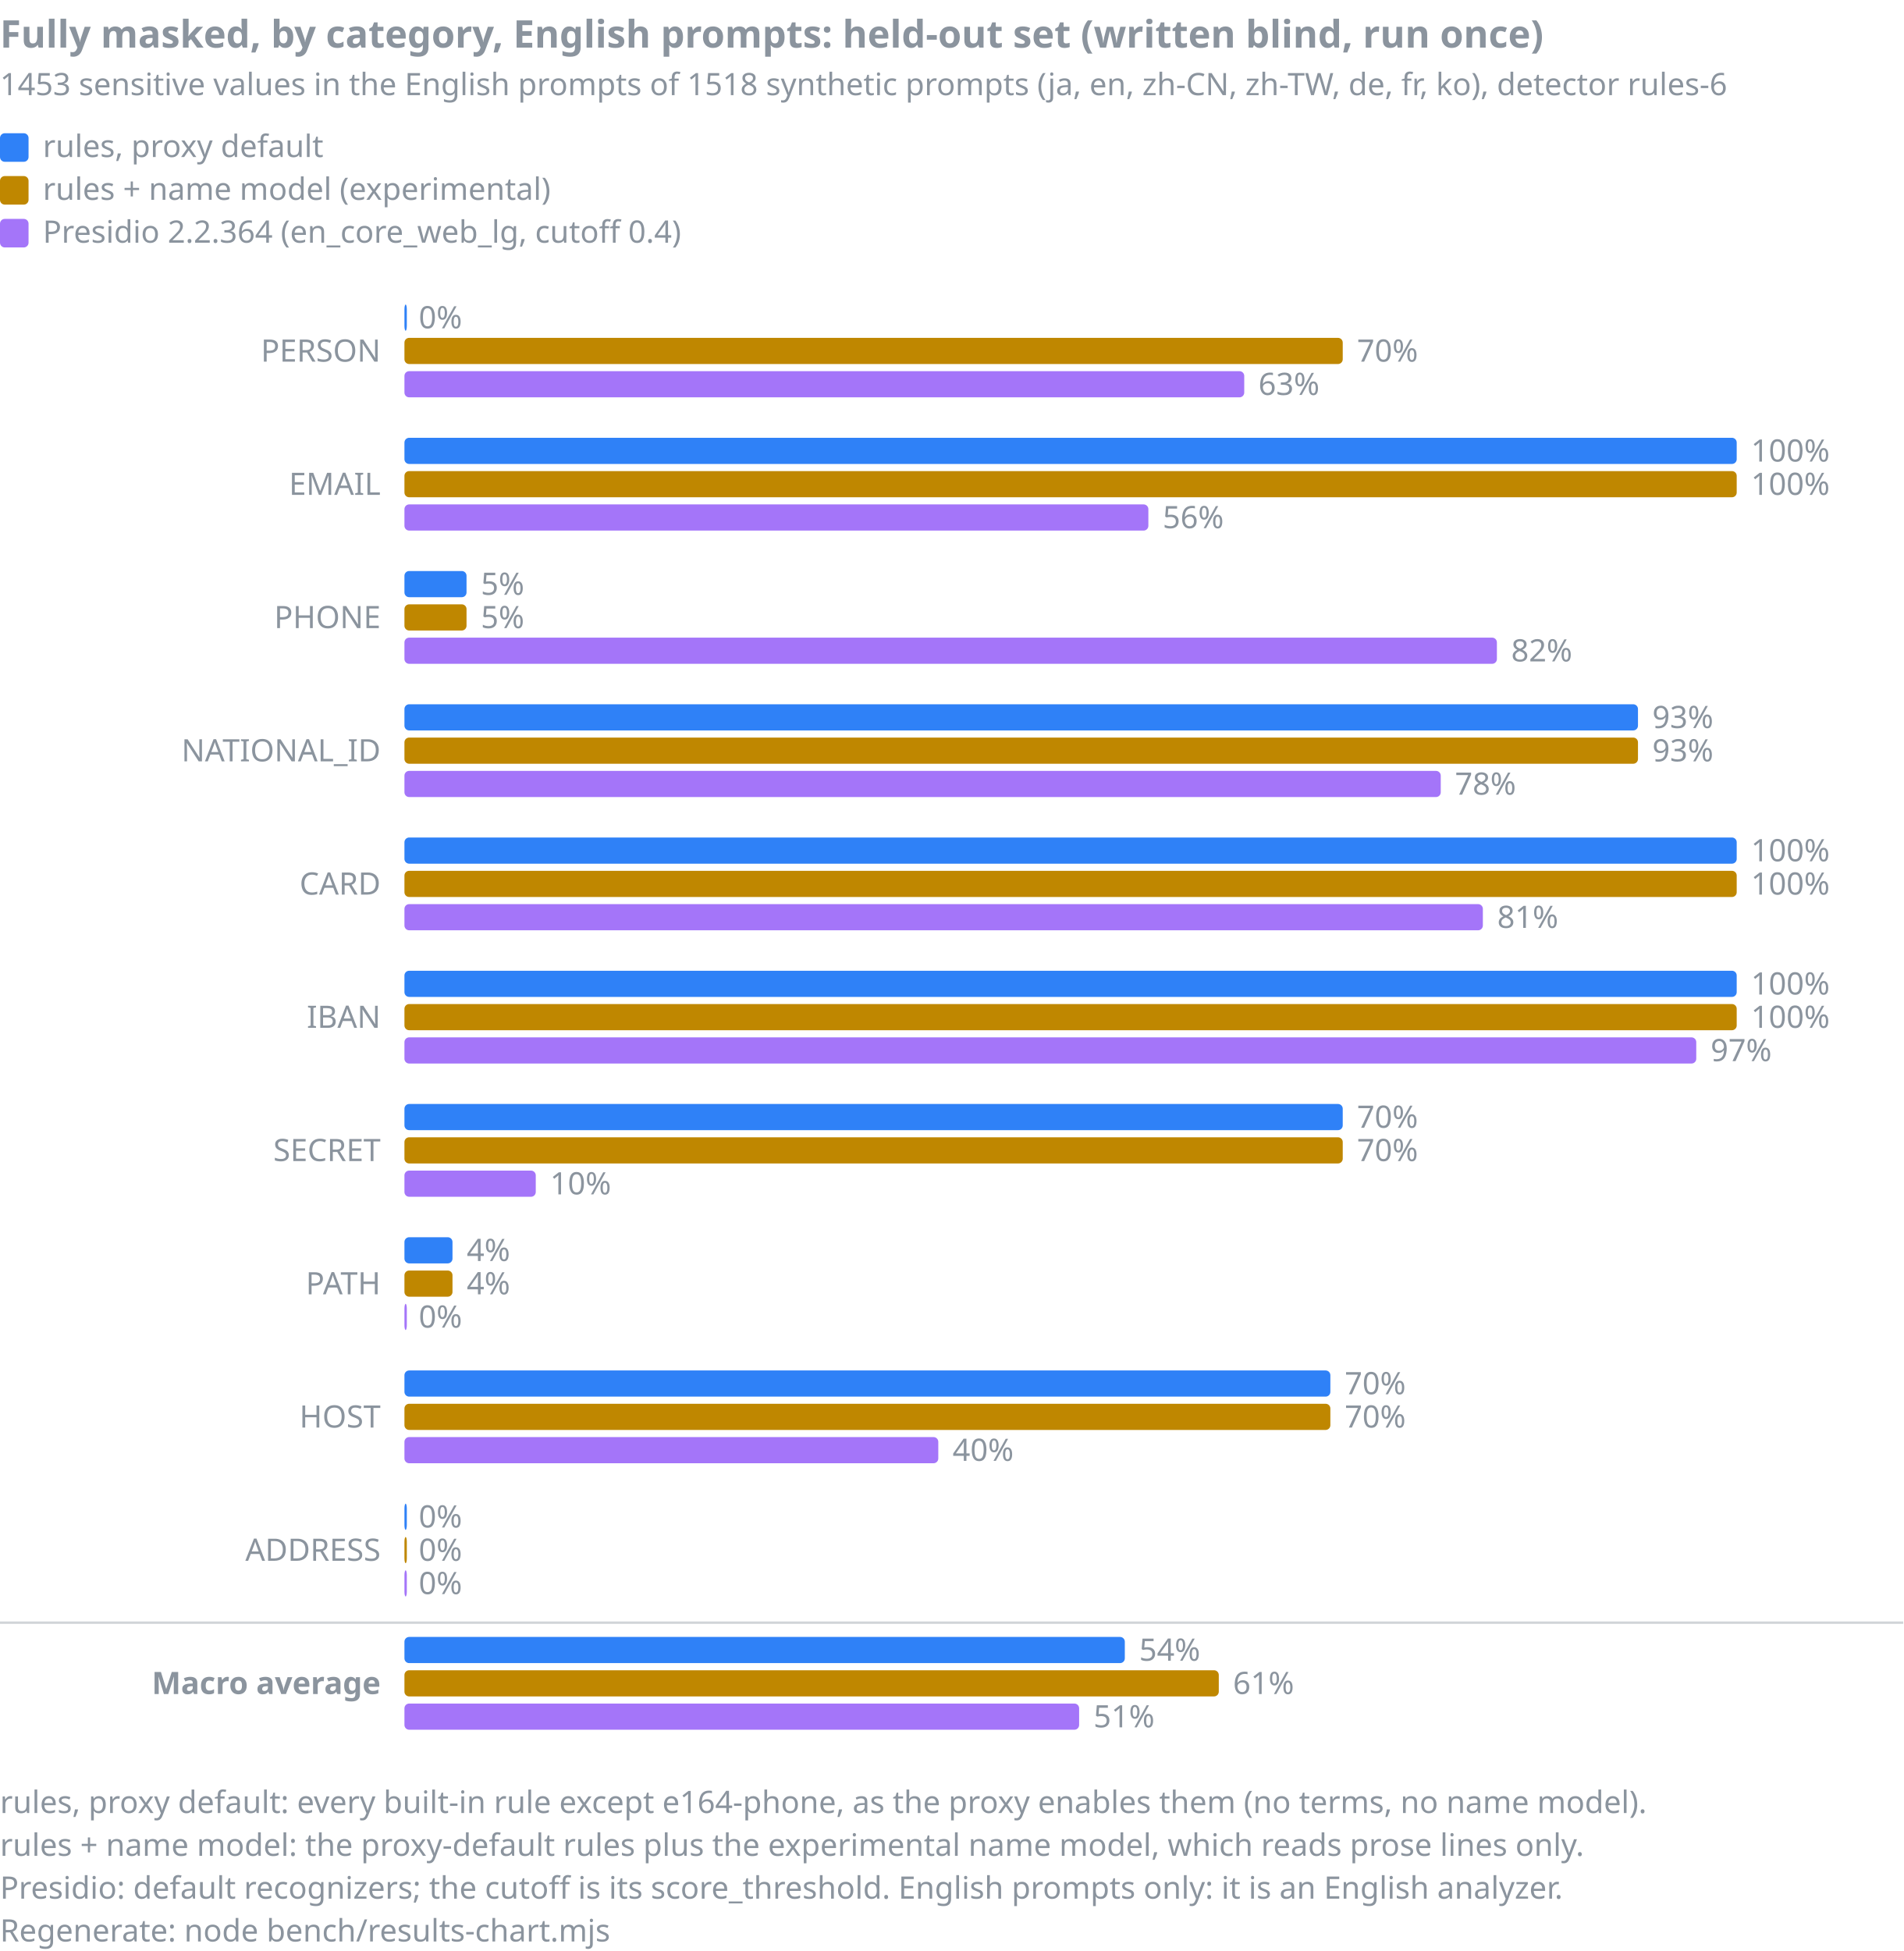
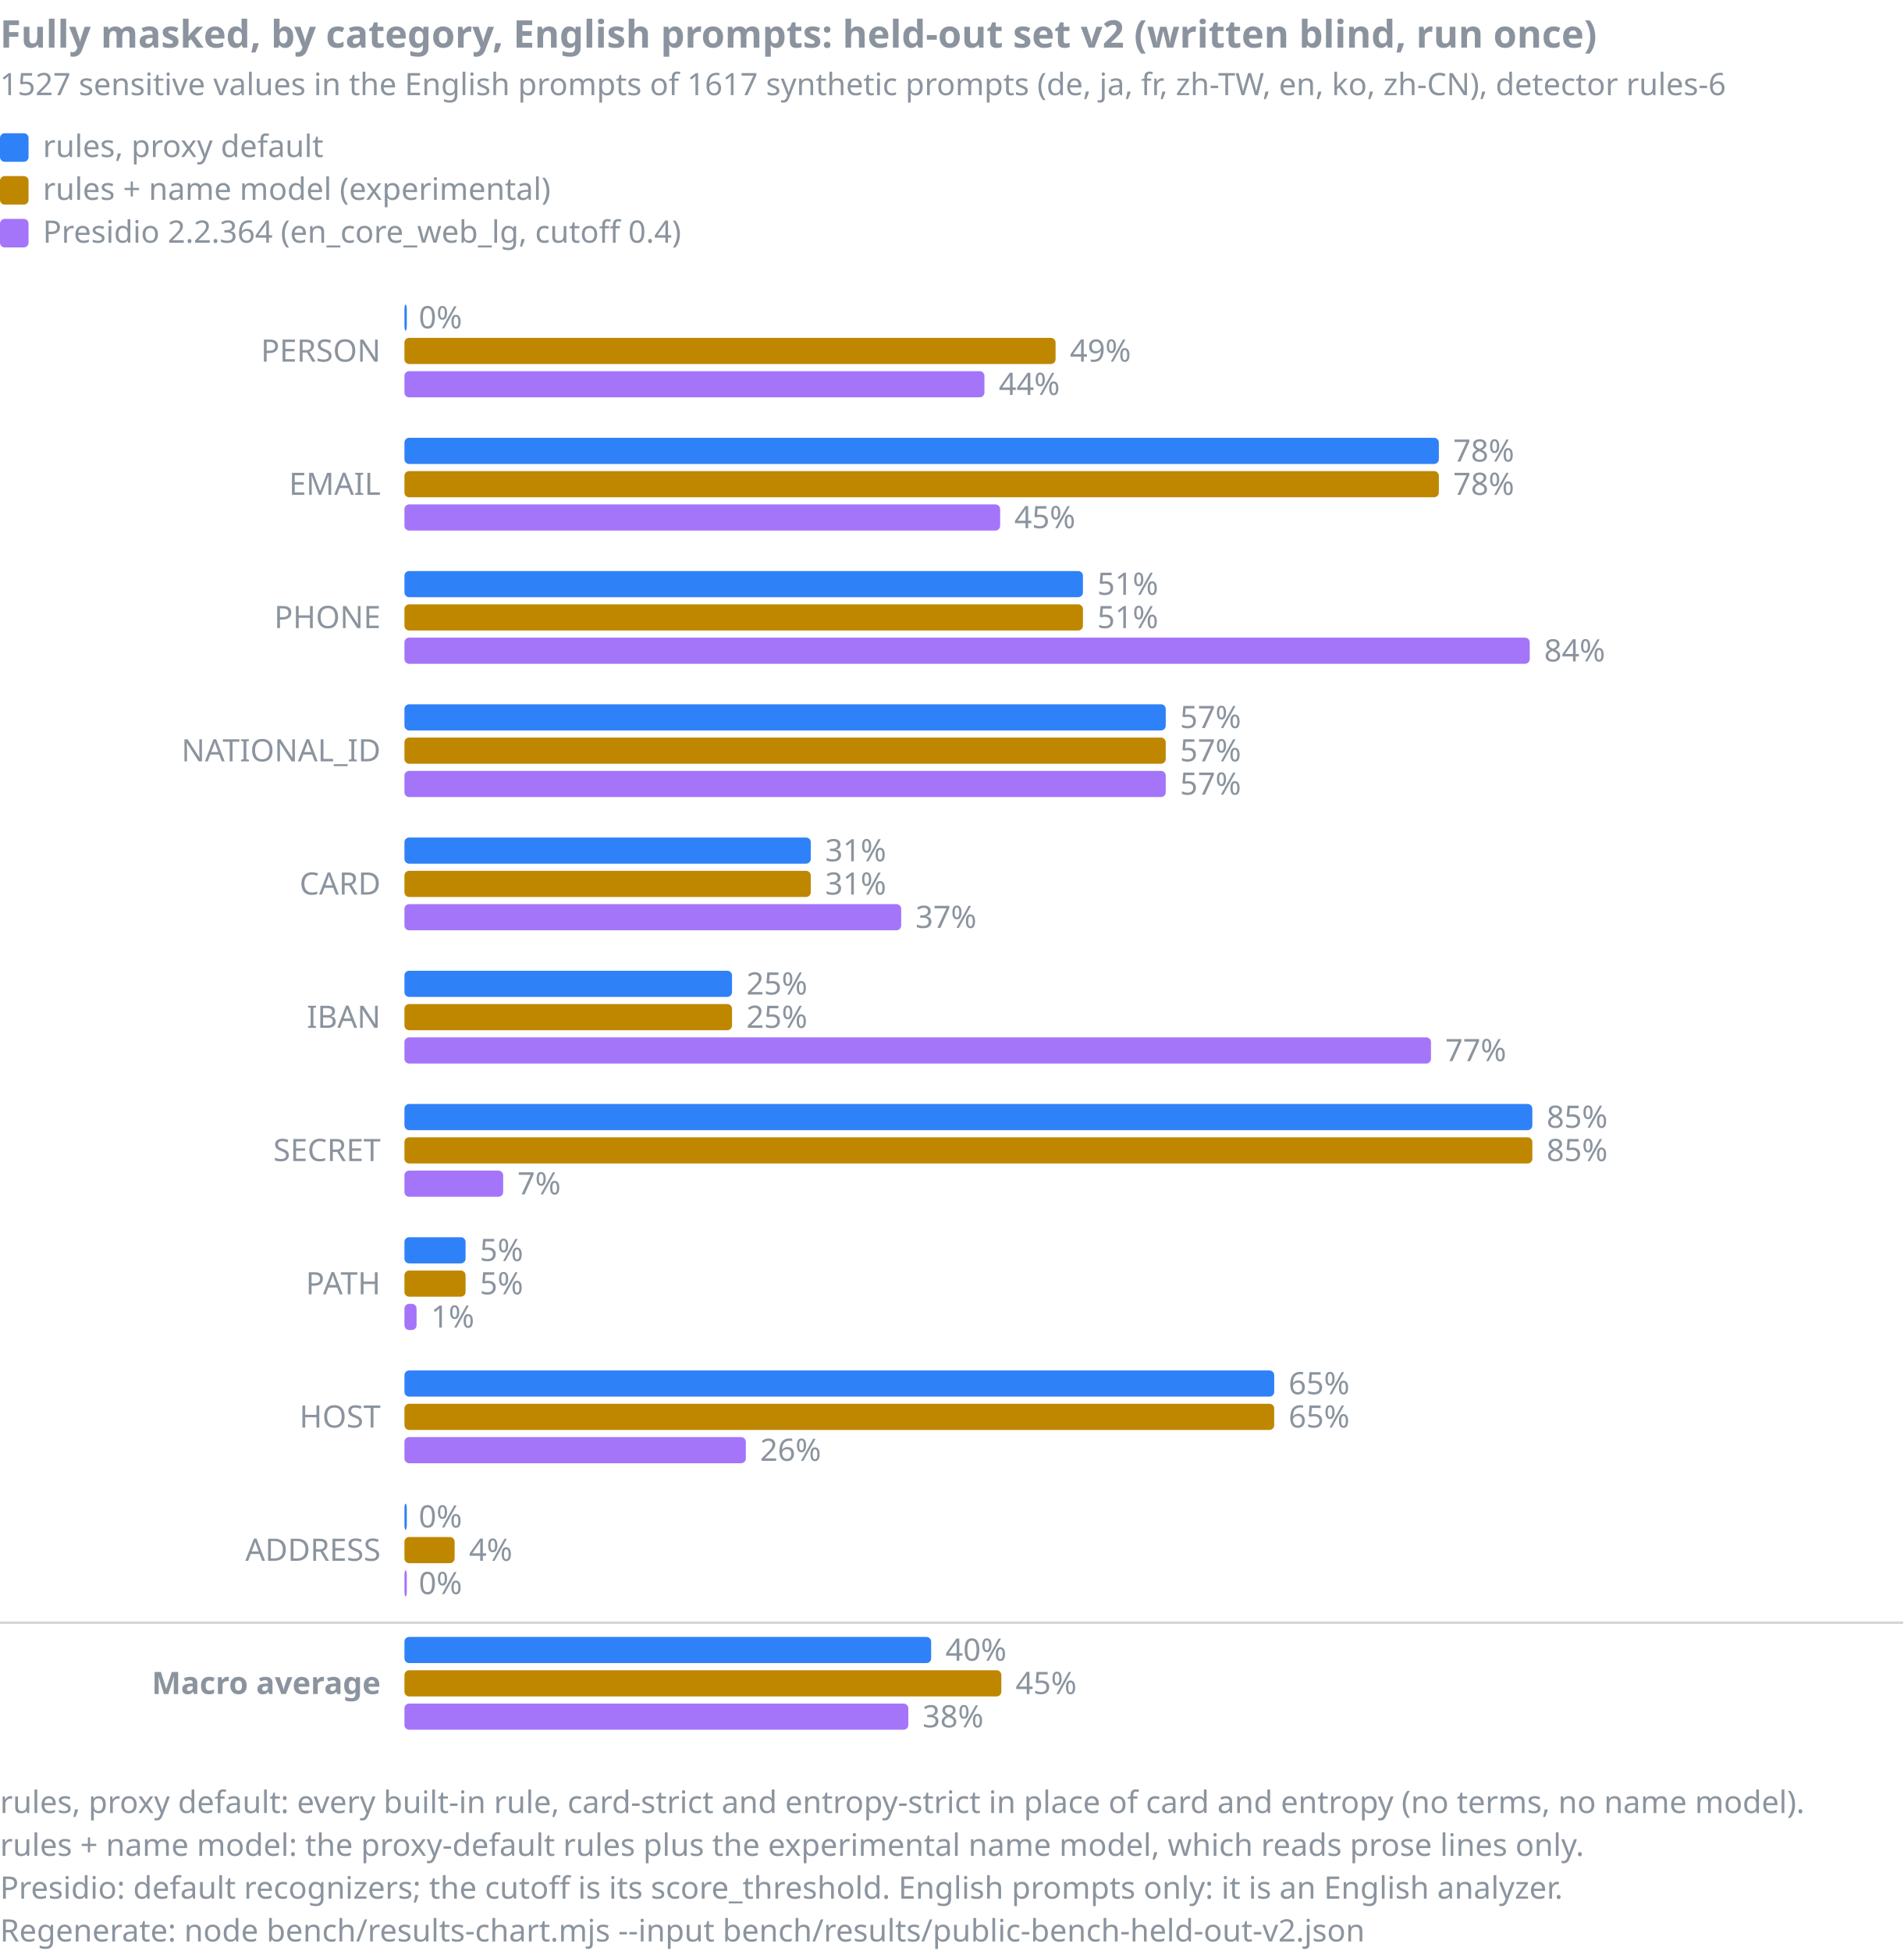
<svg xmlns="http://www.w3.org/2000/svg" viewBox="0 0 800 820" width="800" height="820" role="img" aria-labelledby="t">
  <style>text{font-family:-apple-system,BlinkMacSystemFont,"Segoe UI","Noto Sans",Helvetica,Arial,sans-serif;fill:#8b949e;font-size:13px}.h{font-size:16px;font-weight:600}.b{font-weight:600}</style>
-   <text x="0" y="20" class="h">Fully masked, by category, English prompts: held-out set (written blind, run once)</text>
-   <text x="0" y="40">1453 sensitive values in the English prompts of 1518 synthetic prompts (ja, en, zh-CN, zh-TW, de, fr, ko), detector rules-6</text>
+   <text x="0" y="20" class="h">Fully masked, by category, English prompts: held-out set v2 (written blind, run once)</text>
+   <text x="0" y="40">1527 sensitive values in the English prompts of 1617 synthetic prompts (de, ja, fr, zh-TW, en, ko, zh-CN), detector rules-6</text>
  <rect x="0" y="56" width="12" height="12" rx="2" fill="#2f81f7" />
  <text x="18" y="66">rules, proxy default</text>
  <rect x="0" y="74" width="12" height="12" rx="2" fill="#bf8700" />
  <text x="18" y="84">rules + name model (experimental)</text>
  <rect x="0" y="92" width="12" height="12" rx="2" fill="#a475f9" />
  <text x="18" y="102">Presidio 2.2.364 (en_core_web_lg, cutoff 0.4)</text>
  <text x="160" y="152" text-anchor="end">PERSON</text>
  <rect x="170" y="128" width="1.0" height="11" rx="2" fill="#2f81f7" />
  <text x="176" y="138" font-size="11">0%</text>
-   <rect x="170" y="142" width="394.4" height="11" rx="2" fill="#bf8700" />
-   <text x="570.366" y="152" font-size="11">70%</text>
-   <rect x="170" y="156" width="353.0" height="11" rx="2" fill="#a475f9" />
-   <text x="528.958" y="166" font-size="11">63%</text>
+   <rect x="170" y="142" width="273.7" height="11" rx="2" fill="#bf8700" />
+   <text x="449.708" y="152" font-size="11">49%</text>
+   <rect x="170" y="156" width="243.8" height="11" rx="2" fill="#a475f9" />
+   <text x="419.82" y="166" font-size="11">44%</text>
  <text x="160" y="208" text-anchor="end">EMAIL</text>
-   <rect x="170" y="184" width="560.0" height="11" rx="2" fill="#2f81f7" />
-   <text x="736" y="194" font-size="11">100%</text>
-   <rect x="170" y="198" width="560.0" height="11" rx="2" fill="#bf8700" />
-   <text x="736" y="208" font-size="11">100%</text>
-   <rect x="170" y="212" width="312.7" height="11" rx="2" fill="#a475f9" />
-   <text x="488.727" y="222" font-size="11">56%</text>
+   <rect x="170" y="184" width="434.8" height="11" rx="2" fill="#2f81f7" />
+   <text x="610.824" y="194" font-size="11">78%</text>
+   <rect x="170" y="198" width="434.8" height="11" rx="2" fill="#bf8700" />
+   <text x="610.824" y="208" font-size="11">78%</text>
+   <rect x="170" y="212" width="250.4" height="11" rx="2" fill="#a475f9" />
+   <text x="426.353" y="222" font-size="11">45%</text>
  <text x="160" y="264" text-anchor="end">PHONE</text>
-   <rect x="170" y="240" width="26.1" height="11" rx="2" fill="#2f81f7" />
-   <text x="202.133" y="250" font-size="11">5%</text>
-   <rect x="170" y="254" width="26.1" height="11" rx="2" fill="#bf8700" />
-   <text x="202.133" y="264" font-size="11">5%</text>
-   <rect x="170" y="268" width="459.2" height="11" rx="2" fill="#a475f9" />
-   <text x="635.2" y="278" font-size="11">82%</text>
+   <rect x="170" y="240" width="285.2" height="11" rx="2" fill="#2f81f7" />
+   <text x="461.217" y="250" font-size="11">51%</text>
+   <rect x="170" y="254" width="285.2" height="11" rx="2" fill="#bf8700" />
+   <text x="461.217" y="264" font-size="11">51%</text>
+   <rect x="170" y="268" width="473.0" height="11" rx="2" fill="#a475f9" />
+   <text x="649.043" y="278" font-size="11">84%</text>
  <text x="160" y="320" text-anchor="end">NATIONAL_ID</text>
-   <rect x="170" y="296" width="518.5" height="11" rx="2" fill="#2f81f7" />
-   <text x="694.519" y="306" font-size="11">93%</text>
-   <rect x="170" y="310" width="518.5" height="11" rx="2" fill="#bf8700" />
-   <text x="694.519" y="320" font-size="11">93%</text>
-   <rect x="170" y="324" width="435.6" height="11" rx="2" fill="#a475f9" />
-   <text x="611.556" y="334" font-size="11">78%</text>
+   <rect x="170" y="296" width="320.0" height="11" rx="2" fill="#2f81f7" />
+   <text x="496" y="306" font-size="11">57%</text>
+   <rect x="170" y="310" width="320.0" height="11" rx="2" fill="#bf8700" />
+   <text x="496" y="320" font-size="11">57%</text>
+   <rect x="170" y="324" width="320.0" height="11" rx="2" fill="#a475f9" />
+   <text x="496" y="334" font-size="11">57%</text>
  <text x="160" y="376" text-anchor="end">CARD</text>
-   <rect x="170" y="352" width="560.0" height="11" rx="2" fill="#2f81f7" />
-   <text x="736" y="362" font-size="11">100%</text>
-   <rect x="170" y="366" width="560.0" height="11" rx="2" fill="#bf8700" />
-   <text x="736" y="376" font-size="11">100%</text>
-   <rect x="170" y="380" width="453.3" height="11" rx="2" fill="#a475f9" />
-   <text x="629.333" y="390" font-size="11">81%</text>
+   <rect x="170" y="352" width="170.8" height="11" rx="2" fill="#2f81f7" />
+   <text x="346.847" y="362" font-size="11">31%</text>
+   <rect x="170" y="366" width="170.8" height="11" rx="2" fill="#bf8700" />
+   <text x="346.847" y="376" font-size="11">31%</text>
+   <rect x="170" y="380" width="208.8" height="11" rx="2" fill="#a475f9" />
+   <text x="384.814" y="390" font-size="11">37%</text>
  <text x="160" y="432" text-anchor="end">IBAN</text>
-   <rect x="170" y="408" width="560.0" height="11" rx="2" fill="#2f81f7" />
-   <text x="736" y="418" font-size="11">100%</text>
-   <rect x="170" y="422" width="560.0" height="11" rx="2" fill="#bf8700" />
-   <text x="736" y="432" font-size="11">100%</text>
-   <rect x="170" y="436" width="543.0" height="11" rx="2" fill="#a475f9" />
-   <text x="719.03" y="446" font-size="11">97%</text>
+   <rect x="170" y="408" width="137.7" height="11" rx="2" fill="#2f81f7" />
+   <text x="313.705" y="418" font-size="11">25%</text>
+   <rect x="170" y="422" width="137.7" height="11" rx="2" fill="#bf8700" />
+   <text x="313.705" y="432" font-size="11">25%</text>
+   <rect x="170" y="436" width="431.5" height="11" rx="2" fill="#a475f9" />
+   <text x="607.475" y="446" font-size="11">77%</text>
  <text x="160" y="488" text-anchor="end">SECRET</text>
-   <rect x="170" y="464" width="394.4" height="11" rx="2" fill="#2f81f7" />
-   <text x="570.366" y="474" font-size="11">70%</text>
-   <rect x="170" y="478" width="394.4" height="11" rx="2" fill="#bf8700" />
-   <text x="570.366" y="488" font-size="11">70%</text>
-   <rect x="170" y="492" width="55.2" height="11" rx="2" fill="#a475f9" />
-   <text x="231.211" y="502" font-size="11">10%</text>
+   <rect x="170" y="464" width="474.1" height="11" rx="2" fill="#2f81f7" />
+   <text x="650.074" y="474" font-size="11">85%</text>
+   <rect x="170" y="478" width="474.1" height="11" rx="2" fill="#bf8700" />
+   <text x="650.074" y="488" font-size="11">85%</text>
+   <rect x="170" y="492" width="41.5" height="11" rx="2" fill="#a475f9" />
+   <text x="217.481" y="502" font-size="11">7%</text>
  <text x="160" y="544" text-anchor="end">PATH</text>
-   <rect x="170" y="520" width="20.2" height="11" rx="2" fill="#2f81f7" />
-   <text x="196.18" y="530" font-size="11">4%</text>
-   <rect x="170" y="534" width="20.2" height="11" rx="2" fill="#bf8700" />
-   <text x="196.18" y="544" font-size="11">4%</text>
-   <rect x="170" y="548" width="1.0" height="11" rx="2" fill="#a475f9" />
-   <text x="176" y="558" font-size="11">0%</text>
+   <rect x="170" y="520" width="25.7" height="11" rx="2" fill="#2f81f7" />
+   <text x="201.688" y="530" font-size="11">5%</text>
+   <rect x="170" y="534" width="25.7" height="11" rx="2" fill="#bf8700" />
+   <text x="201.688" y="544" font-size="11">5%</text>
+   <rect x="170" y="548" width="5.1" height="11" rx="2" fill="#a475f9" />
+   <text x="181.138" y="558" font-size="11">1%</text>
  <text x="160" y="600" text-anchor="end">HOST</text>
-   <rect x="170" y="576" width="389.2" height="11" rx="2" fill="#2f81f7" />
-   <text x="565.22" y="586" font-size="11">70%</text>
-   <rect x="170" y="590" width="389.2" height="11" rx="2" fill="#bf8700" />
-   <text x="565.22" y="600" font-size="11">70%</text>
-   <rect x="170" y="604" width="224.4" height="11" rx="2" fill="#a475f9" />
-   <text x="400.397" y="614" font-size="11">40%</text>
+   <rect x="170" y="576" width="365.6" height="11" rx="2" fill="#2f81f7" />
+   <text x="541.62" y="586" font-size="11">65%</text>
+   <rect x="170" y="590" width="365.6" height="11" rx="2" fill="#bf8700" />
+   <text x="541.62" y="600" font-size="11">65%</text>
+   <rect x="170" y="604" width="143.5" height="11" rx="2" fill="#a475f9" />
+   <text x="319.471" y="614" font-size="11">26%</text>
  <text x="160" y="656" text-anchor="end">ADDRESS</text>
  <rect x="170" y="632" width="1.0" height="11" rx="2" fill="#2f81f7" />
  <text x="176" y="642" font-size="11">0%</text>
-   <rect x="170" y="646" width="1.0" height="11" rx="2" fill="#bf8700" />
-   <text x="176" y="656" font-size="11">0%</text>
+   <rect x="170" y="646" width="21.1" height="11" rx="2" fill="#bf8700" />
+   <text x="197.132" y="656" font-size="11">4%</text>
  <rect x="170" y="660" width="1.0" height="11" rx="2" fill="#a475f9" />
  <text x="176" y="670" font-size="11">0%</text>
  <line x1="0" x2="800" y1="682" y2="682" stroke="#8b949e" stroke-opacity=".4" />
  <text x="160" y="712" text-anchor="end" class="b">Macro average</text>
-   <rect x="170" y="688" width="302.8" height="11" rx="2" fill="#2f81f7" />
-   <text x="478.842" y="698" font-size="11">54%</text>
-   <rect x="170" y="702" width="342.3" height="11" rx="2" fill="#bf8700" />
-   <text x="518.278" y="712" font-size="11">61%</text>
-   <rect x="170" y="716" width="283.6" height="11" rx="2" fill="#a475f9" />
-   <text x="459.641" y="726" font-size="11">51%</text>
-   <text x="0" y="762">rules, proxy default: every built-in rule except e164-phone, as the proxy enables them (no terms, no name model).</text>
+   <rect x="170" y="688" width="221.4" height="11" rx="2" fill="#2f81f7" />
+   <text x="397.398" y="698" font-size="11">40%</text>
+   <rect x="170" y="702" width="250.9" height="11" rx="2" fill="#bf8700" />
+   <text x="426.882" y="712" font-size="11">45%</text>
+   <rect x="170" y="716" width="211.8" height="11" rx="2" fill="#a475f9" />
+   <text x="387.76" y="726" font-size="11">38%</text>
+   <text x="0" y="762">rules, proxy default: every built-in rule, card-strict and entropy-strict in place of card and entropy (no terms, no name model).</text>
  <text x="0" y="780">rules + name model: the proxy-default rules plus the experimental name model, which reads prose lines only.</text>
  <text x="0" y="798">Presidio: default recognizers; the cutoff is its score_threshold. English prompts only: it is an English analyzer.</text>
-   <text x="0" y="816">Regenerate: node bench/results-chart.mjs</text>
+   <text x="0" y="816">Regenerate: node bench/results-chart.mjs --input bench/results/public-bench-held-out-v2.json</text>
</svg>
